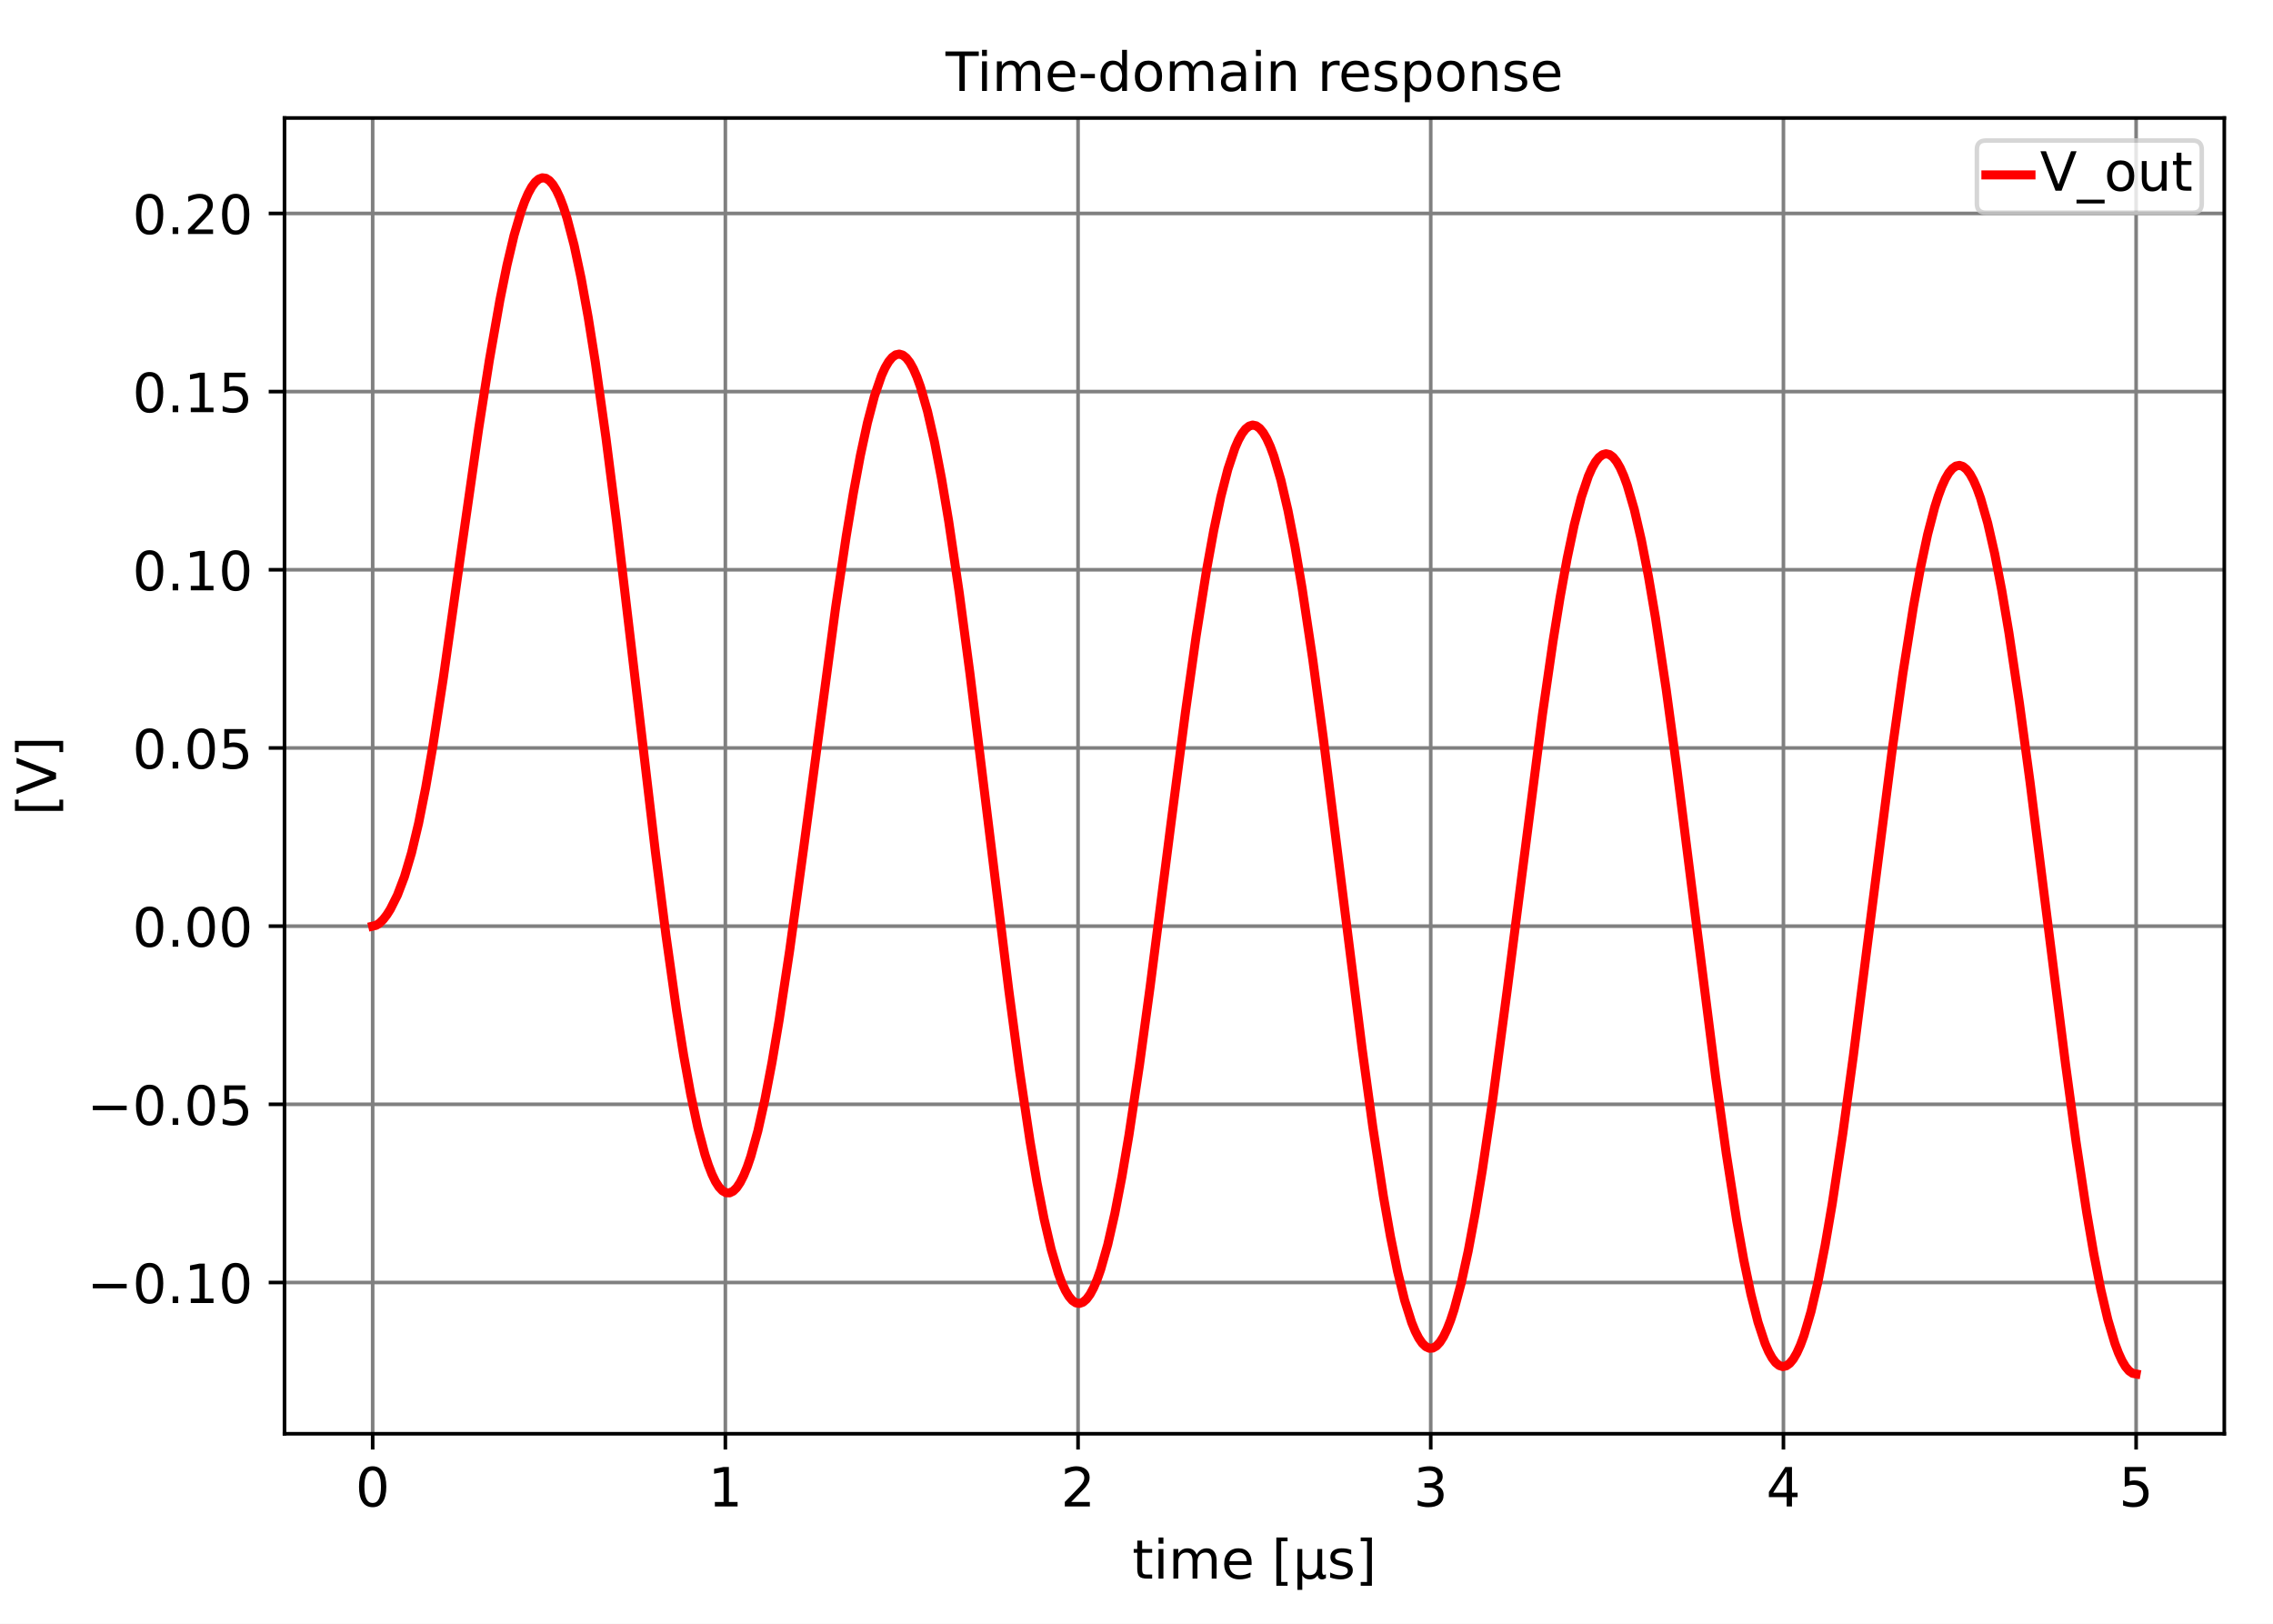
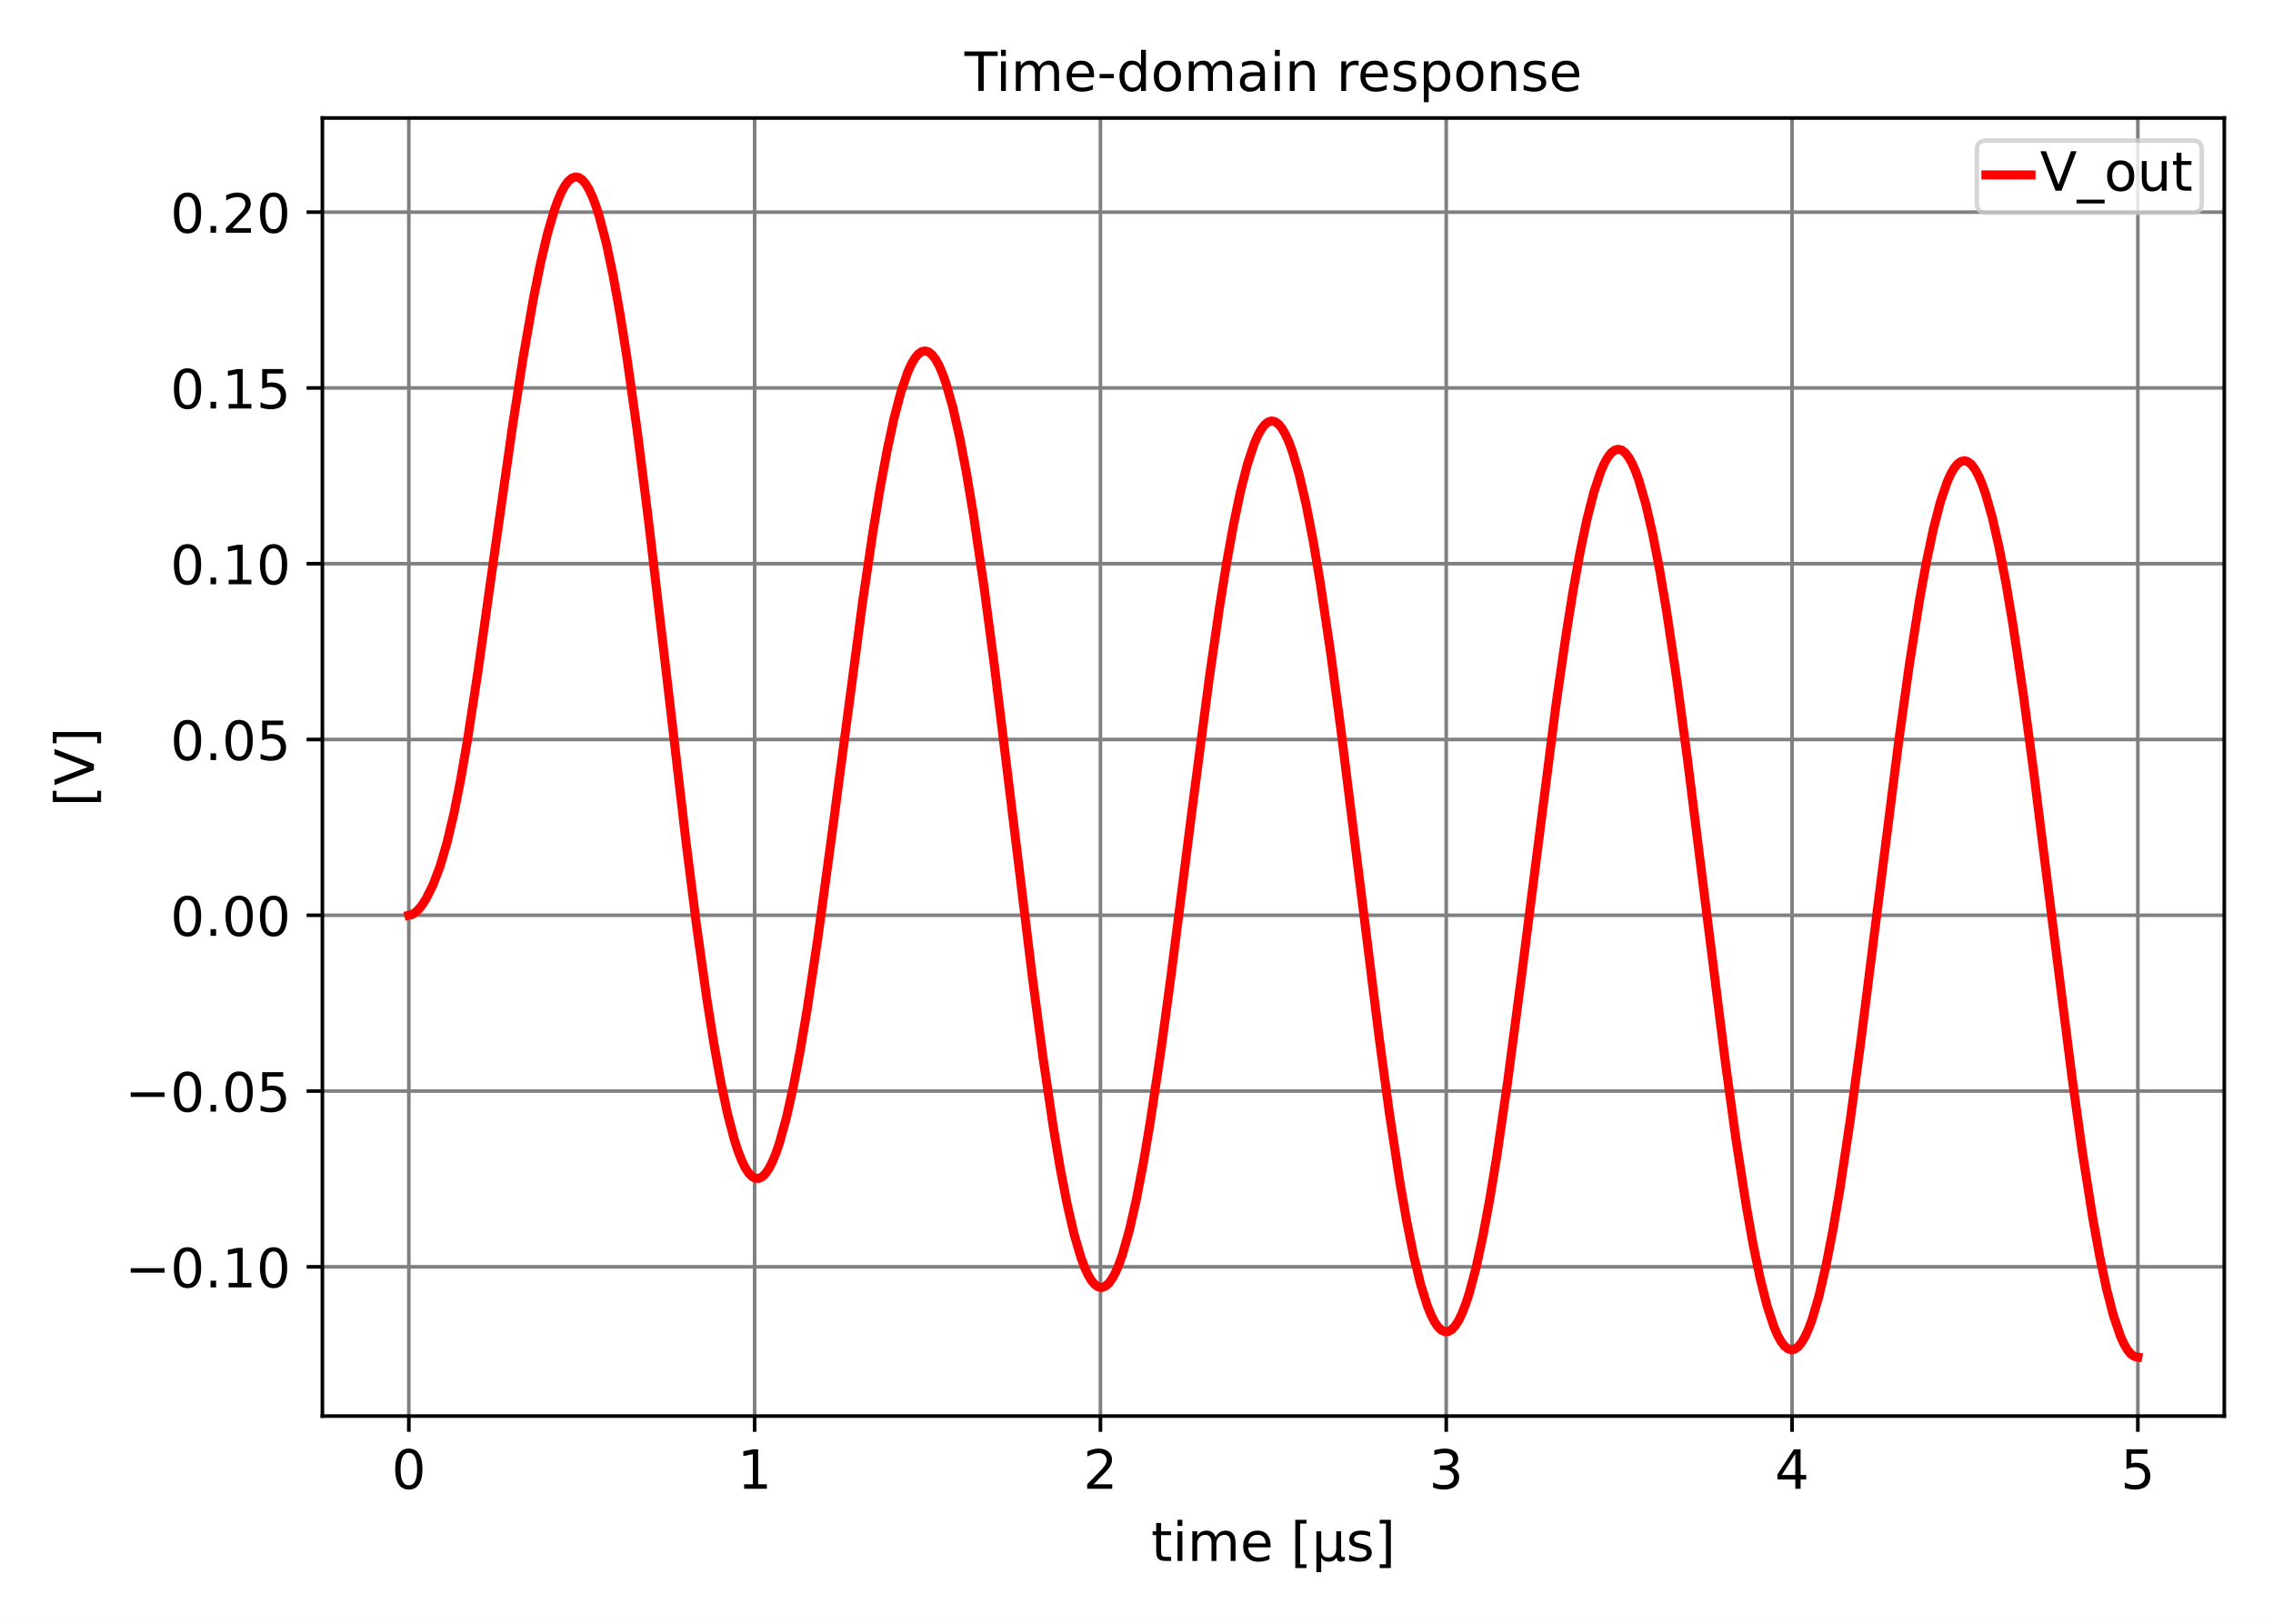
<svg xmlns="http://www.w3.org/2000/svg" xmlns:xlink="http://www.w3.org/1999/xlink" width="504pt" height="360pt" viewBox="0 0 504 360" version="1.1">
  <defs>
    <style type="text/css">*{stroke-linejoin: round; stroke-linecap: butt}</style>
  </defs>
  <g id="figure_1">
    <g id="patch_1">
      <path d="M 0 360  L 504 360  L 504 0  L 0 0  z " style="fill: #ffffff" />
    </g>
    <g id="axes_1">
      <g id="patch_2">
-         <path d="M 63.082 317.878  L 493.2 317.878  L 493.2 26.16  L 63.082 26.16  z " style="fill: #ffffff" />
+         <path d="M 71.483 313.957  L 493.2 313.957  L 493.2 26.16  L 71.483 26.16  z " style="fill: #ffffff" />
      </g>
      <g id="matplotlib.axis_1">
        <g id="xtick_1">
          <g id="line2d_1">
-             <path d="M 82.633 317.878  L 82.633 26.16  " clip-path="url(#pc75637d336)" style="fill: none; stroke: #808080; stroke-width: 0.8; stroke-linecap: square" />
+             <path d="M 90.652 313.957  L 90.652 26.16  " clip-path="url(#p65b0ee9e57)" style="fill: none; stroke: #808080; stroke-width: 0.8; stroke-linecap: square" />
          </g>
          <g id="line2d_2">
            <defs>
-               <path id="m4aae830490" d="M 0 0  L 0 3.5  " style="stroke: #000000; stroke-width: 0.8" />
-             </defs>
-             <g>
-               <use xlink:href="#m4aae830490" x="82.633" y="317.878" style="stroke: #000000; stroke-width: 0.8" />
+               <path id="m264df6e1d0" d="M 0 0  L 0 3.5  " style="stroke: #000000; stroke-width: 0.8" />
+             </defs>
+             <g>
+               <use xlink:href="#m264df6e1d0" x="90.652" y="313.957" style="stroke: #000000; stroke-width: 0.8" />
            </g>
          </g>
          <g id="text_1">
-             <g transform="translate(78.81565 333.9948) scale(0.12 -0.12)">
+             <g transform="translate(86.83428 330.0744) scale(0.12 -0.12)">
              <defs>
                <path id="DejaVuSans-13" d="M 2034 4250  Q 1547 4250 1301 3770  Q 1056 3291 1056 2328  Q 1056 1369 1301 889  Q 1547 409 2034 409  Q 2525 409 2770 889  Q 3016 1369 3016 2328  Q 3016 3291 2770 3770  Q 2525 4250 2034 4250  z M 2034 4750  Q 2819 4750 3233 4129  Q 3647 3509 3647 2328  Q 3647 1150 3233 529  Q 2819 -91 2034 -91  Q 1250 -91 836 529  Q 422 1150 422 2328  Q 422 3509 836 4129  Q 1250 4750 2034 4750  z " transform="scale(0.015625)" />
              </defs>
              <use xlink:href="#DejaVuSans-13" />
            </g>
          </g>
        </g>
        <g id="xtick_2">
          <g id="line2d_3">
-             <path d="M 160.836 317.878  L 160.836 26.16  " clip-path="url(#pc75637d336)" style="fill: none; stroke: #808080; stroke-width: 0.8; stroke-linecap: square" />
+             <path d="M 167.328 313.957  L 167.328 26.16  " clip-path="url(#p65b0ee9e57)" style="fill: none; stroke: #808080; stroke-width: 0.8; stroke-linecap: square" />
          </g>
          <g id="line2d_4">
            <g>
-               <use xlink:href="#m4aae830490" x="160.836" y="317.878" style="stroke: #000000; stroke-width: 0.8" />
+               <use xlink:href="#m264df6e1d0" x="167.328" y="313.957" style="stroke: #000000; stroke-width: 0.8" />
            </g>
          </g>
          <g id="text_2">
-             <g transform="translate(157.0189 333.9948) scale(0.12 -0.12)">
+             <g transform="translate(163.5101 330.0744) scale(0.12 -0.12)">
              <defs>
                <path id="DejaVuSans-14" d="M 794 531  L 1825 531  L 1825 4091  L 703 3866  L 703 4441  L 1819 4666  L 2450 4666  L 2450 531  L 3481 531  L 3481 0  L 794 0  L 794 531  z " transform="scale(0.015625)" />
              </defs>
              <use xlink:href="#DejaVuSans-14" />
            </g>
          </g>
        </g>
        <g id="xtick_3">
          <g id="line2d_5">
-             <path d="M 239.04 317.878  L 239.04 26.16  " clip-path="url(#pc75637d336)" style="fill: none; stroke: #808080; stroke-width: 0.8; stroke-linecap: square" />
+             <path d="M 244.003 313.957  L 244.003 26.16  " clip-path="url(#p65b0ee9e57)" style="fill: none; stroke: #808080; stroke-width: 0.8; stroke-linecap: square" />
          </g>
          <g id="line2d_6">
            <g>
-               <use xlink:href="#m4aae830490" x="239.04" y="317.878" style="stroke: #000000; stroke-width: 0.8" />
+               <use xlink:href="#m264df6e1d0" x="244.003" y="313.957" style="stroke: #000000; stroke-width: 0.8" />
            </g>
          </g>
          <g id="text_3">
-             <g transform="translate(235.2221 333.9948) scale(0.12 -0.12)">
+             <g transform="translate(240.186 330.0744) scale(0.12 -0.12)">
              <defs>
                <path id="DejaVuSans-15" d="M 1228 531  L 3431 531  L 3431 0  L 469 0  L 469 531  Q 828 903 1448 1529  Q 2069 2156 2228 2338  Q 2531 2678 2651 2914  Q 2772 3150 2772 3378  Q 2772 3750 2511 3984  Q 2250 4219 1831 4219  Q 1534 4219 1204 4116  Q 875 4013 500 3803  L 500 4441  Q 881 4594 1212 4672  Q 1544 4750 1819 4750  Q 2544 4750 2975 4387  Q 3406 4025 3406 3419  Q 3406 3131 3298 2873  Q 3191 2616 2906 2266  Q 2828 2175 2409 1742  Q 1991 1309 1228 531  z " transform="scale(0.015625)" />
              </defs>
              <use xlink:href="#DejaVuSans-15" />
            </g>
          </g>
        </g>
        <g id="xtick_4">
          <g id="line2d_7">
-             <path d="M 317.243 317.878  L 317.243 26.16  " clip-path="url(#pc75637d336)" style="fill: none; stroke: #808080; stroke-width: 0.8; stroke-linecap: square" />
+             <path d="M 320.679 313.957  L 320.679 26.16  " clip-path="url(#p65b0ee9e57)" style="fill: none; stroke: #808080; stroke-width: 0.8; stroke-linecap: square" />
          </g>
          <g id="line2d_8">
            <g>
-               <use xlink:href="#m4aae830490" x="317.243" y="317.878" style="stroke: #000000; stroke-width: 0.8" />
+               <use xlink:href="#m264df6e1d0" x="320.679" y="313.957" style="stroke: #000000; stroke-width: 0.8" />
            </g>
          </g>
          <g id="text_4">
-             <g transform="translate(313.4253 333.9948) scale(0.12 -0.12)">
+             <g transform="translate(316.8618 330.0744) scale(0.12 -0.12)">
              <defs>
                <path id="DejaVuSans-16" d="M 2597 2516  Q 3050 2419 3304 2112  Q 3559 1806 3559 1356  Q 3559 666 3084 287  Q 2609 -91 1734 -91  Q 1441 -91 1130 -33  Q 819 25 488 141  L 488 750  Q 750 597 1062 519  Q 1375 441 1716 441  Q 2309 441 2620 675  Q 2931 909 2931 1356  Q 2931 1769 2642 2001  Q 2353 2234 1838 2234  L 1294 2234  L 1294 2753  L 1863 2753  Q 2328 2753 2575 2939  Q 2822 3125 2822 3475  Q 2822 3834 2567 4026  Q 2313 4219 1838 4219  Q 1578 4219 1281 4162  Q 984 4106 628 3988  L 628 4550  Q 988 4650 1302 4700  Q 1616 4750 1894 4750  Q 2613 4750 3031 4423  Q 3450 4097 3450 3541  Q 3450 3153 3228 2886  Q 3006 2619 2597 2516  z " transform="scale(0.015625)" />
              </defs>
              <use xlink:href="#DejaVuSans-16" />
            </g>
          </g>
        </g>
        <g id="xtick_5">
          <g id="line2d_9">
-             <path d="M 395.446 317.878  L 395.446 26.16  " clip-path="url(#pc75637d336)" style="fill: none; stroke: #808080; stroke-width: 0.8; stroke-linecap: square" />
+             <path d="M 397.355 313.957  L 397.355 26.16  " clip-path="url(#p65b0ee9e57)" style="fill: none; stroke: #808080; stroke-width: 0.8; stroke-linecap: square" />
          </g>
          <g id="line2d_10">
            <g>
-               <use xlink:href="#m4aae830490" x="395.446" y="317.878" style="stroke: #000000; stroke-width: 0.8" />
+               <use xlink:href="#m264df6e1d0" x="397.355" y="313.957" style="stroke: #000000; stroke-width: 0.8" />
            </g>
          </g>
          <g id="text_5">
-             <g transform="translate(391.6285 333.9948) scale(0.12 -0.12)">
+             <g transform="translate(393.5377 330.0744) scale(0.12 -0.12)">
              <defs>
                <path id="DejaVuSans-17" d="M 2419 4116  L 825 1625  L 2419 1625  L 2419 4116  z M 2253 4666  L 3047 4666  L 3047 1625  L 3713 1625  L 3713 1100  L 3047 1100  L 3047 0  L 2419 0  L 2419 1100  L 313 1100  L 313 1709  L 2253 4666  z " transform="scale(0.015625)" />
              </defs>
              <use xlink:href="#DejaVuSans-17" />
            </g>
          </g>
        </g>
        <g id="xtick_6">
          <g id="line2d_11">
-             <path d="M 473.649 317.878  L 473.649 26.16  " clip-path="url(#pc75637d336)" style="fill: none; stroke: #808080; stroke-width: 0.8; stroke-linecap: square" />
+             <path d="M 474.031 313.957  L 474.031 26.16  " clip-path="url(#p65b0ee9e57)" style="fill: none; stroke: #808080; stroke-width: 0.8; stroke-linecap: square" />
          </g>
          <g id="line2d_12">
            <g>
-               <use xlink:href="#m4aae830490" x="473.649" y="317.878" style="stroke: #000000; stroke-width: 0.8" />
+               <use xlink:href="#m264df6e1d0" x="474.031" y="313.957" style="stroke: #000000; stroke-width: 0.8" />
            </g>
          </g>
          <g id="text_6">
-             <g transform="translate(469.8317 333.9948) scale(0.12 -0.12)">
+             <g transform="translate(470.2135 330.0744) scale(0.12 -0.12)">
              <defs>
                <path id="DejaVuSans-18" d="M 691 4666  L 3169 4666  L 3169 4134  L 1269 4134  L 1269 2991  Q 1406 3038 1543 3061  Q 1681 3084 1819 3084  Q 2600 3084 3056 2656  Q 3513 2228 3513 1497  Q 3513 744 3044 326  Q 2575 -91 1722 -91  Q 1428 -91 1123 -41  Q 819 9 494 109  L 494 744  Q 775 591 1075 516  Q 1375 441 1709 441  Q 2250 441 2565 725  Q 2881 1009 2881 1497  Q 2881 1984 2565 2268  Q 2250 2553 1709 2553  Q 1456 2553 1204 2497  Q 953 2441 691 2322  L 691 4666  z " transform="scale(0.015625)" />
              </defs>
              <use xlink:href="#DejaVuSans-18" />
            </g>
          </g>
        </g>
        <g id="text_7">
-           <g transform="translate(251.054 349.9958) scale(0.12 -0.12)">
+           <g transform="translate(255.2542 346.0753) scale(0.12 -0.12)">
            <defs>
              <path id="DejaVuSans-57" d="M 1172 4494  L 1172 3500  L 2356 3500  L 2356 3053  L 1172 3053  L 1172 1153  Q 1172 725 1289 603  Q 1406 481 1766 481  L 2356 481  L 2356 0  L 1766 0  Q 1100 0 847 248  Q 594 497 594 1153  L 594 3053  L 172 3053  L 172 3500  L 594 3500  L 594 4494  L 1172 4494  z " transform="scale(0.015625)" />
              <path id="DejaVuSans-4c" d="M 603 3500  L 1178 3500  L 1178 0  L 603 0  L 603 3500  z M 603 4863  L 1178 4863  L 1178 4134  L 603 4134  L 603 4863  z " transform="scale(0.015625)" />
              <path id="DejaVuSans-50" d="M 3328 2828  Q 3544 3216 3844 3400  Q 4144 3584 4550 3584  Q 5097 3584 5394 3201  Q 5691 2819 5691 2113  L 5691 0  L 5113 0  L 5113 2094  Q 5113 2597 4934 2840  Q 4756 3084 4391 3084  Q 3944 3084 3684 2787  Q 3425 2491 3425 1978  L 3425 0  L 2847 0  L 2847 2094  Q 2847 2600 2669 2842  Q 2491 3084 2119 3084  Q 1678 3084 1418 2786  Q 1159 2488 1159 1978  L 1159 0  L 581 0  L 581 3500  L 1159 3500  L 1159 2956  Q 1356 3278 1631 3431  Q 1906 3584 2284 3584  Q 2666 3584 2933 3390  Q 3200 3197 3328 2828  z " transform="scale(0.015625)" />
              <path id="DejaVuSans-48" d="M 3597 1894  L 3597 1613  L 953 1613  Q 991 1019 1311 708  Q 1631 397 2203 397  Q 2534 397 2845 478  Q 3156 559 3463 722  L 3463 178  Q 3153 47 2828 -22  Q 2503 -91 2169 -91  Q 1331 -91 842 396  Q 353 884 353 1716  Q 353 2575 817 3079  Q 1281 3584 2069 3584  Q 2775 3584 3186 3129  Q 3597 2675 3597 1894  z M 3022 2063  Q 3016 2534 2758 2815  Q 2500 3097 2075 3097  Q 1594 3097 1305 2825  Q 1016 2553 972 2059  L 3022 2063  z " transform="scale(0.015625)" />
              <path id="DejaVuSans-3" transform="scale(0.015625)" />
              <path id="DejaVuSans-3e" d="M 550 4863  L 1875 4863  L 1875 4416  L 1125 4416  L 1125 -397  L 1875 -397  L 1875 -844  L 550 -844  L 550 4863  z " transform="scale(0.015625)" />
              <path id="DejaVuSans-77" d="M 544 -1331  L 544 3500  L 1119 3500  L 1119 1325  Q 1119 872 1334 640  Q 1550 409 1972 409  Q 2434 409 2667 671  Q 2900 934 2900 1459  L 2900 3500  L 3475 3500  L 3475 806  Q 3475 619 3529 530  Q 3584 441 3700 441  Q 3728 441 3778 458  Q 3828 475 3916 513  L 3916 50  Q 3788 -22 3673 -56  Q 3559 -91 3450 -91  Q 3234 -91 3106 31  Q 2978 153 2931 403  Q 2775 156 2548 32  Q 2322 -91 2016 -91  Q 1697 -91 1473 31  Q 1250 153 1119 397  L 1119 -1331  L 544 -1331  z " transform="scale(0.015625)" />
              <path id="DejaVuSans-56" d="M 2834 3397  L 2834 2853  Q 2591 2978 2328 3040  Q 2066 3103 1784 3103  Q 1356 3103 1142 2972  Q 928 2841 928 2578  Q 928 2378 1081 2264  Q 1234 2150 1697 2047  L 1894 2003  Q 2506 1872 2764 1633  Q 3022 1394 3022 966  Q 3022 478 2636 193  Q 2250 -91 1575 -91  Q 1294 -91 989 -36  Q 684 19 347 128  L 347 722  Q 666 556 975 473  Q 1284 391 1588 391  Q 1994 391 2212 530  Q 2431 669 2431 922  Q 2431 1156 2273 1281  Q 2116 1406 1581 1522  L 1381 1569  Q 847 1681 609 1914  Q 372 2147 372 2553  Q 372 3047 722 3315  Q 1072 3584 1716 3584  Q 2034 3584 2315 3537  Q 2597 3491 2834 3397  z " transform="scale(0.015625)" />
              <path id="DejaVuSans-40" d="M 1947 4863  L 1947 -844  L 622 -844  L 622 -397  L 1369 -397  L 1369 4416  L 622 4416  L 622 4863  L 1947 4863  z " transform="scale(0.015625)" />
            </defs>
            <use xlink:href="#DejaVuSans-57" />
            <use xlink:href="#DejaVuSans-4c" transform="translate(39.20312 0)" />
            <use xlink:href="#DejaVuSans-50" transform="translate(66.98438 0)" />
            <use xlink:href="#DejaVuSans-48" transform="translate(164.3906 0)" />
            <use xlink:href="#DejaVuSans-3" transform="translate(225.9219 0)" />
            <use xlink:href="#DejaVuSans-3e" transform="translate(257.7031 0)" />
            <use xlink:href="#DejaVuSans-77" transform="translate(296.7188 0)" />
            <use xlink:href="#DejaVuSans-56" transform="translate(360.3438 0)" />
            <use xlink:href="#DejaVuSans-40" transform="translate(412.4375 0)" />
          </g>
        </g>
      </g>
      <g id="matplotlib.axis_2">
        <g id="ytick_1">
          <g id="line2d_13">
-             <path d="M 63.082 284.341  L 493.2 284.341  " clip-path="url(#pc75637d336)" style="fill: none; stroke: #808080; stroke-width: 0.8; stroke-linecap: square" />
+             <path d="M 71.483 280.871  L 493.2 280.871  " clip-path="url(#p65b0ee9e57)" style="fill: none; stroke: #808080; stroke-width: 0.8; stroke-linecap: square" />
          </g>
          <g id="line2d_14">
            <defs>
-               <path id="m0efcdc67cc" d="M 0 0  L -3.5 0  " style="stroke: #000000; stroke-width: 0.8" />
-             </defs>
-             <g>
-               <use xlink:href="#m0efcdc67cc" x="63.082" y="284.341" style="stroke: #000000; stroke-width: 0.8" />
+               <path id="mc0a00452ba" d="M 0 0  L -3.5 0  " style="stroke: #000000; stroke-width: 0.8" />
+             </defs>
+             <g>
+               <use xlink:href="#mc0a00452ba" x="71.483" y="280.871" style="stroke: #000000; stroke-width: 0.8" />
            </g>
          </g>
          <g id="text_8">
-             <g transform="translate(19.30797 288.8992) scale(0.12 -0.12)">
+             <g transform="translate(27.70844 285.4294) scale(0.12 -0.12)">
              <defs>
                <path id="DejaVuSans-c9c" d="M 678 2272  L 4684 2272  L 4684 1741  L 678 1741  L 678 2272  z " transform="scale(0.015625)" />
                <path id="DejaVuSans-11" d="M 684 794  L 1344 794  L 1344 0  L 684 0  L 684 794  z " transform="scale(0.015625)" />
              </defs>
              <use xlink:href="#DejaVuSans-c9c" />
              <use xlink:href="#DejaVuSans-13" transform="translate(83.79688 0)" />
              <use xlink:href="#DejaVuSans-11" transform="translate(147.4219 0)" />
              <use xlink:href="#DejaVuSans-14" transform="translate(179.2031 0)" />
              <use xlink:href="#DejaVuSans-13" transform="translate(242.8281 0)" />
            </g>
          </g>
        </g>
        <g id="ytick_2">
          <g id="line2d_15">
-             <path d="M 63.082 244.837  L 493.2 244.837  " clip-path="url(#pc75637d336)" style="fill: none; stroke: #808080; stroke-width: 0.8; stroke-linecap: square" />
+             <path d="M 71.483 241.898  L 493.2 241.898  " clip-path="url(#p65b0ee9e57)" style="fill: none; stroke: #808080; stroke-width: 0.8; stroke-linecap: square" />
          </g>
          <g id="line2d_16">
            <g>
-               <use xlink:href="#m0efcdc67cc" x="63.082" y="244.837" style="stroke: #000000; stroke-width: 0.8" />
+               <use xlink:href="#mc0a00452ba" x="71.483" y="241.898" style="stroke: #000000; stroke-width: 0.8" />
            </g>
          </g>
          <g id="text_9">
-             <g transform="translate(19.30797 249.3956) scale(0.12 -0.12)">
+             <g transform="translate(27.70844 246.4568) scale(0.12 -0.12)">
              <use xlink:href="#DejaVuSans-c9c" />
              <use xlink:href="#DejaVuSans-13" transform="translate(83.79688 0)" />
              <use xlink:href="#DejaVuSans-11" transform="translate(147.4219 0)" />
              <use xlink:href="#DejaVuSans-13" transform="translate(179.2031 0)" />
              <use xlink:href="#DejaVuSans-18" transform="translate(242.8281 0)" />
            </g>
          </g>
        </g>
        <g id="ytick_3">
          <g id="line2d_17">
-             <path d="M 63.082 205.333  L 493.2 205.333  " clip-path="url(#pc75637d336)" style="fill: none; stroke: #808080; stroke-width: 0.8; stroke-linecap: square" />
+             <path d="M 71.483 202.926  L 493.2 202.926  " clip-path="url(#p65b0ee9e57)" style="fill: none; stroke: #808080; stroke-width: 0.8; stroke-linecap: square" />
          </g>
          <g id="line2d_18">
            <g>
-               <use xlink:href="#m0efcdc67cc" x="63.082" y="205.333" style="stroke: #000000; stroke-width: 0.8" />
+               <use xlink:href="#mc0a00452ba" x="71.483" y="202.926" style="stroke: #000000; stroke-width: 0.8" />
            </g>
          </g>
          <g id="text_10">
-             <g transform="translate(29.36359 209.8921) scale(0.12 -0.12)">
+             <g transform="translate(37.76406 207.4841) scale(0.12 -0.12)">
              <use xlink:href="#DejaVuSans-13" />
              <use xlink:href="#DejaVuSans-11" transform="translate(63.625 0)" />
              <use xlink:href="#DejaVuSans-13" transform="translate(95.40625 0)" />
              <use xlink:href="#DejaVuSans-13" transform="translate(159.0312 0)" />
            </g>
          </g>
        </g>
        <g id="ytick_4">
          <g id="line2d_19">
-             <path d="M 63.082 165.83  L 493.2 165.83  " clip-path="url(#pc75637d336)" style="fill: none; stroke: #808080; stroke-width: 0.8; stroke-linecap: square" />
+             <path d="M 71.483 163.953  L 493.2 163.953  " clip-path="url(#p65b0ee9e57)" style="fill: none; stroke: #808080; stroke-width: 0.8; stroke-linecap: square" />
          </g>
          <g id="line2d_20">
            <g>
-               <use xlink:href="#m0efcdc67cc" x="63.082" y="165.83" style="stroke: #000000; stroke-width: 0.8" />
+               <use xlink:href="#mc0a00452ba" x="71.483" y="163.953" style="stroke: #000000; stroke-width: 0.8" />
            </g>
          </g>
          <g id="text_11">
-             <g transform="translate(29.36359 170.3885) scale(0.12 -0.12)">
+             <g transform="translate(37.76406 168.5115) scale(0.12 -0.12)">
              <use xlink:href="#DejaVuSans-13" />
              <use xlink:href="#DejaVuSans-11" transform="translate(63.625 0)" />
              <use xlink:href="#DejaVuSans-13" transform="translate(95.40625 0)" />
              <use xlink:href="#DejaVuSans-18" transform="translate(159.0312 0)" />
            </g>
          </g>
        </g>
        <g id="ytick_5">
          <g id="line2d_21">
-             <path d="M 63.082 126.326  L 493.2 126.326  " clip-path="url(#pc75637d336)" style="fill: none; stroke: #808080; stroke-width: 0.8; stroke-linecap: square" />
+             <path d="M 71.483 124.98  L 493.2 124.98  " clip-path="url(#p65b0ee9e57)" style="fill: none; stroke: #808080; stroke-width: 0.8; stroke-linecap: square" />
          </g>
          <g id="line2d_22">
            <g>
-               <use xlink:href="#m0efcdc67cc" x="63.082" y="126.326" style="stroke: #000000; stroke-width: 0.8" />
+               <use xlink:href="#mc0a00452ba" x="71.483" y="124.98" style="stroke: #000000; stroke-width: 0.8" />
            </g>
          </g>
          <g id="text_12">
-             <g transform="translate(29.36359 130.885) scale(0.12 -0.12)">
+             <g transform="translate(37.76406 129.5388) scale(0.12 -0.12)">
              <use xlink:href="#DejaVuSans-13" />
              <use xlink:href="#DejaVuSans-11" transform="translate(63.625 0)" />
              <use xlink:href="#DejaVuSans-14" transform="translate(95.40625 0)" />
              <use xlink:href="#DejaVuSans-13" transform="translate(159.0312 0)" />
            </g>
          </g>
        </g>
        <g id="ytick_6">
          <g id="line2d_23">
-             <path d="M 63.082 86.823  L 493.2 86.823  " clip-path="url(#pc75637d336)" style="fill: none; stroke: #808080; stroke-width: 0.8; stroke-linecap: square" />
+             <path d="M 71.483 86.008  L 493.2 86.008  " clip-path="url(#p65b0ee9e57)" style="fill: none; stroke: #808080; stroke-width: 0.8; stroke-linecap: square" />
          </g>
          <g id="line2d_24">
            <g>
-               <use xlink:href="#m0efcdc67cc" x="63.082" y="86.823" style="stroke: #000000; stroke-width: 0.8" />
+               <use xlink:href="#mc0a00452ba" x="71.483" y="86.008" style="stroke: #000000; stroke-width: 0.8" />
            </g>
          </g>
          <g id="text_13">
-             <g transform="translate(29.36359 91.38147) scale(0.12 -0.12)">
+             <g transform="translate(37.76406 90.56621) scale(0.12 -0.12)">
              <use xlink:href="#DejaVuSans-13" />
              <use xlink:href="#DejaVuSans-11" transform="translate(63.625 0)" />
              <use xlink:href="#DejaVuSans-14" transform="translate(95.40625 0)" />
              <use xlink:href="#DejaVuSans-18" transform="translate(159.0312 0)" />
            </g>
          </g>
        </g>
        <g id="ytick_7">
          <g id="line2d_25">
-             <path d="M 63.082 47.319  L 493.2 47.319  " clip-path="url(#pc75637d336)" style="fill: none; stroke: #808080; stroke-width: 0.8; stroke-linecap: square" />
+             <path d="M 71.483 47.035  L 493.2 47.035  " clip-path="url(#p65b0ee9e57)" style="fill: none; stroke: #808080; stroke-width: 0.8; stroke-linecap: square" />
          </g>
          <g id="line2d_26">
            <g>
-               <use xlink:href="#m0efcdc67cc" x="63.082" y="47.319" style="stroke: #000000; stroke-width: 0.8" />
+               <use xlink:href="#mc0a00452ba" x="71.483" y="47.035" style="stroke: #000000; stroke-width: 0.8" />
            </g>
          </g>
          <g id="text_14">
-             <g transform="translate(29.36359 51.87793) scale(0.12 -0.12)">
+             <g transform="translate(37.76406 51.59357) scale(0.12 -0.12)">
              <use xlink:href="#DejaVuSans-13" />
              <use xlink:href="#DejaVuSans-11" transform="translate(63.625 0)" />
              <use xlink:href="#DejaVuSans-15" transform="translate(95.40625 0)" />
              <use xlink:href="#DejaVuSans-13" transform="translate(159.0312 0)" />
            </g>
          </g>
        </g>
        <g id="text_15">
-           <g transform="translate(12.42516 180.8051) rotate(-90) scale(0.12 -0.12)">
+           <g transform="translate(20.82562 178.8448) rotate(-90) scale(0.12 -0.12)">
            <defs>
              <path id="DejaVuSans-39" d="M 1831 0  L 50 4666  L 709 4666  L 2188 738  L 3669 4666  L 4325 4666  L 2547 0  L 1831 0  z " transform="scale(0.015625)" />
            </defs>
            <use xlink:href="#DejaVuSans-3e" />
            <use xlink:href="#DejaVuSans-39" transform="translate(39.01562 0)" />
            <use xlink:href="#DejaVuSans-40" transform="translate(107.4219 0)" />
          </g>
        </g>
      </g>
      <g id="line2d_27">
-         <path d="M 82.633 205.333  L 83.417 205.147  L 84.2 204.635  L 84.984 203.851  L 85.768 202.833  L 86.551 201.597  L 88.118 198.468  L 89.686 194.354  L 91.253 189.078  L 92.82 182.514  L 94.387 174.648  L 95.954 165.596  L 98.305 150.285  L 102.223 122.456  L 106.141 95.024  L 108.492 79.947  L 110.843 66.552  L 112.41 58.812  L 113.977 52.199  L 115.544 46.85  L 116.328 44.687  L 117.112 42.881  L 117.895 41.444  L 118.679 40.383  L 119.462 39.707  L 120.246 39.42  L 121.03 39.525  L 121.813 40.024  L 122.597 40.918  L 123.38 42.203  L 124.164 43.878  L 124.948 45.937  L 125.731 48.374  L 127.298 54.35  L 128.866 61.728  L 130.433 70.411  L 132 80.278  L 134.351 96.996  L 136.701 115.53  L 140.619 148.796  L 145.321 188.861  L 147.672 207.404  L 150.023 224.125  L 151.59 233.987  L 153.157 242.652  L 154.724 249.996  L 156.291 255.916  L 157.075 258.316  L 157.859 260.331  L 158.642 261.955  L 159.426 263.183  L 160.209 264.012  L 160.993 264.44  L 161.777 264.467  L 162.56 264.094  L 163.344 263.325  L 164.127 262.163  L 164.911 260.615  L 165.695 258.689  L 166.478 256.393  L 168.045 250.736  L 169.613 243.745  L 171.18 235.542  L 172.747 226.269  L 175.098 210.698  L 178.232 187.769  L 185.285 134.692  L 187.635 118.896  L 189.203 109.427  L 190.77 100.996  L 192.337 93.744  L 193.904 87.795  L 195.471 83.25  L 196.255 81.531  L 197.039 80.191  L 197.822 79.237  L 198.606 78.674  L 199.389 78.504  L 200.173 78.73  L 200.957 79.351  L 201.74 80.366  L 202.524 81.773  L 203.307 83.565  L 204.091 85.738  L 205.658 91.191  L 207.225 98.054  L 208.793 106.225  L 210.36 115.58  L 212.711 131.523  L 215.061 149.266  L 218.979 181.167  L 223.681 219.513  L 226.032 237.166  L 228.383 252.98  L 229.95 262.229  L 231.517 270.277  L 233.084 277.002  L 234.651 282.301  L 235.435 284.392  L 236.219 286.098  L 237.002 287.414  L 237.786 288.335  L 238.569 288.859  L 239.353 288.984  L 240.137 288.71  L 240.92 288.039  L 241.704 286.974  L 242.487 285.519  L 243.271 283.682  L 244.055 281.47  L 245.622 275.959  L 247.189 269.079  L 248.756 260.944  L 250.323 251.686  L 252.674 236.029  L 255.025 218.761  L 259.727 181.938  L 262.861 157.84  L 265.212 141.115  L 267.563 126.225  L 269.13 117.588  L 270.697 110.149  L 272.264 104.03  L 273.831 99.33  L 274.615 97.538  L 275.399 96.128  L 276.182 95.106  L 276.966 94.477  L 277.749 94.243  L 278.533 94.406  L 279.317 94.966  L 280.1 95.921  L 280.884 97.267  L 281.667 98.999  L 282.451 101.112  L 284.018 106.443  L 285.585 113.179  L 287.153 121.216  L 288.72 130.429  L 291.071 146.138  L 293.421 163.62  L 297.339 195.009  L 302.041 232.612  L 304.392 249.842  L 306.743 265.204  L 308.31 274.138  L 309.877 281.86  L 311.444 288.252  L 313.011 293.213  L 313.795 295.133  L 314.579 296.668  L 315.362 297.813  L 316.146 298.563  L 316.929 298.916  L 317.713 298.871  L 318.497 298.428  L 319.28 297.589  L 320.064 296.358  L 320.847 294.739  L 321.631 292.74  L 322.415 290.369  L 323.982 284.548  L 325.549 277.372  L 327.116 268.956  L 328.683 259.434  L 331.034 243.418  L 334.169 219.736  L 342.005 158.452  L 344.355 142.191  L 345.923 132.465  L 347.49 123.813  L 349.057 116.375  L 350.624 110.27  L 352.191 105.595  L 352.975 103.819  L 353.759 102.427  L 354.542 101.424  L 355.326 100.815  L 356.109 100.603  L 356.893 100.788  L 357.677 101.371  L 358.46 102.348  L 359.244 103.715  L 360.027 105.469  L 360.811 107.602  L 362.378 112.969  L 363.945 119.734  L 365.512 127.791  L 367.08 137.012  L 369.43 152.707  L 371.781 170.139  L 375.699 201.359  L 380.401 238.61  L 382.752 255.605  L 385.102 270.697  L 386.67 279.434  L 388.237 286.948  L 389.804 293.122  L 391.371 297.858  L 392.155 299.663  L 392.938 301.083  L 393.722 302.112  L 394.506 302.746  L 395.289 302.983  L 396.073 302.822  L 396.856 302.263  L 397.64 301.31  L 398.424 299.965  L 399.207 298.235  L 399.991 296.125  L 401.558 290.806  L 403.125 284.092  L 404.692 276.091  L 406.26 266.929  L 408.61 251.333  L 410.961 234.017  L 414.879 203.026  L 419.581 166.119  L 421.932 149.321  L 424.282 134.441  L 425.85 125.853  L 427.417 118.493  L 428.984 112.476  L 429.768 110.003  L 430.551 107.9  L 431.335 106.176  L 432.118 104.837  L 432.902 103.889  L 433.686 103.336  L 434.469 103.18  L 435.253 103.421  L 436.036 104.06  L 436.82 105.093  L 437.604 106.516  L 438.387 108.323  L 439.171 110.509  L 440.738 115.976  L 442.305 122.833  L 443.872 130.969  L 445.44 140.258  L 447.79 156.026  L 450.141 173.494  L 454.059 204.68  L 457.977 235.791  L 460.328 253.143  L 462.679 268.746  L 464.246 277.901  L 465.813 285.887  L 467.38 292.578  L 468.948 297.868  L 469.731 299.961  L 470.515 301.674  L 471.298 303.001  L 472.082 303.936  L 472.866 304.475  L 473.649 304.618  L 473.649 304.618  " clip-path="url(#pc75637d336)" style="fill: none; stroke: #ff0000; stroke-width: 2; stroke-linecap: square" />
+         <path d="M 90.652 202.926  L 91.42 202.742  L 92.188 202.236  L 92.957 201.463  L 93.725 200.459  L 94.493 199.24  L 96.03 196.153  L 97.566 192.093  L 99.103 186.889  L 100.64 180.413  L 102.176 172.653  L 103.713 163.722  L 106.018 148.617  L 109.859 121.162  L 113.701 94.098  L 116.006 79.225  L 118.31 66.009  L 119.847 58.373  L 121.384 51.849  L 122.92 46.572  L 123.688 44.438  L 124.457 42.656  L 125.225 41.238  L 125.993 40.192  L 126.762 39.525  L 127.53 39.242  L 128.298 39.346  L 129.067 39.838  L 129.835 40.719  L 130.603 41.988  L 131.371 43.64  L 132.14 45.671  L 132.908 48.075  L 134.445 53.971  L 135.981 61.25  L 137.518 69.816  L 139.054 79.551  L 141.359 96.044  L 143.664 114.329  L 147.506 147.148  L 152.115 186.674  L 154.42 204.968  L 156.725 221.465  L 158.262 231.194  L 159.798 239.743  L 161.335 246.988  L 162.872 252.828  L 163.64 255.196  L 164.408 257.184  L 165.176 258.786  L 165.945 259.998  L 166.713 260.816  L 167.481 261.238  L 168.25 261.264  L 169.018 260.897  L 169.786 260.138  L 170.554 258.991  L 171.323 257.464  L 172.091 255.564  L 172.859 253.298  L 174.396 247.718  L 175.933 240.821  L 177.469 232.729  L 179.006 223.579  L 181.311 208.218  L 184.384 185.597  L 191.298 133.233  L 193.603 117.649  L 195.14 108.308  L 196.677 99.99  L 198.213 92.836  L 199.75 86.966  L 201.286 82.483  L 202.055 80.787  L 202.823 79.465  L 203.591 78.524  L 204.359 77.968  L 205.128 77.801  L 205.896 78.023  L 206.664 78.636  L 207.433 79.638  L 208.201 81.025  L 208.969 82.794  L 209.738 84.937  L 211.274 90.317  L 212.811 97.088  L 214.347 105.149  L 215.884 114.379  L 218.189 130.107  L 220.494 147.612  L 224.335 179.083  L 228.945 216.914  L 231.25 234.33  L 233.555 249.932  L 235.091 259.057  L 236.628 266.997  L 238.164 273.631  L 239.701 278.859  L 240.469 280.921  L 241.238 282.604  L 242.006 283.903  L 242.774 284.812  L 243.543 285.329  L 244.311 285.452  L 245.079 285.182  L 245.847 284.519  L 246.616 283.468  L 247.384 282.033  L 248.152 280.221  L 248.921 278.038  L 250.457 272.602  L 251.994 265.815  L 253.53 257.789  L 255.067 248.655  L 257.372 233.209  L 259.677 216.173  L 264.286 179.844  L 268.128 150.405  L 270.433 134.445  L 271.969 124.88  L 273.506 116.359  L 275.043 109.021  L 276.579 102.984  L 278.116 98.347  L 278.884 96.579  L 279.652 95.188  L 280.421 94.18  L 281.189 93.559  L 281.957 93.328  L 282.726 93.489  L 283.494 94.042  L 284.262 94.983  L 285.03 96.311  L 285.799 98.02  L 286.567 100.104  L 288.104 105.364  L 289.64 112.009  L 291.177 119.938  L 292.713 129.028  L 295.018 144.526  L 297.323 161.772  L 301.165 192.74  L 305.774 229.837  L 308.079 246.836  L 310.384 261.992  L 311.921 270.805  L 313.457 278.424  L 314.994 284.729  L 316.531 289.624  L 317.299 291.518  L 318.067 293.032  L 318.835 294.162  L 319.604 294.902  L 320.372 295.251  L 321.14 295.206  L 321.909 294.769  L 322.677 293.941  L 323.445 292.727  L 324.213 291.13  L 324.982 289.158  L 325.75 286.818  L 327.287 281.076  L 328.823 273.996  L 330.36 265.693  L 331.896 256.299  L 334.201 240.498  L 337.275 217.134  L 344.957 156.675  L 347.262 140.632  L 348.799 131.036  L 350.336 122.501  L 351.872 115.163  L 353.409 109.14  L 354.945 104.528  L 355.714 102.775  L 356.482 101.402  L 357.25 100.413  L 358.018 99.812  L 358.787 99.603  L 359.555 99.786  L 360.323 100.36  L 361.092 101.324  L 361.86 102.673  L 362.628 104.403  L 363.397 106.507  L 364.933 111.803  L 366.47 118.477  L 368.006 126.425  L 369.543 135.522  L 371.848 151.006  L 374.153 168.204  L 377.994 199.005  L 382.604 235.755  L 384.909 252.522  L 387.214 267.411  L 388.75 276.03  L 390.287 283.443  L 391.823 289.534  L 393.36 294.207  L 394.128 295.988  L 394.897 297.388  L 395.665 298.403  L 396.433 299.029  L 397.202 299.263  L 397.97 299.104  L 398.738 298.553  L 399.506 297.612  L 400.275 296.285  L 401.043 294.578  L 401.811 292.497  L 403.348 287.25  L 404.884 280.626  L 406.421 272.732  L 407.958 263.693  L 410.263 248.307  L 412.567 231.223  L 416.409 200.649  L 421.019 164.238  L 423.324 147.666  L 425.628 132.986  L 427.165 124.514  L 428.702 117.252  L 430.238 111.316  L 431.775 106.802  L 432.543 105.1  L 433.311 103.78  L 434.08 102.844  L 434.848 102.299  L 435.616 102.145  L 436.385 102.383  L 437.153 103.013  L 437.921 104.032  L 438.689 105.436  L 439.458 107.219  L 440.226 109.375  L 441.763 114.769  L 443.299 121.533  L 444.836 129.561  L 446.372 138.725  L 448.677 154.281  L 450.982 171.514  L 454.824 202.281  L 459.433 238.835  L 461.738 255.444  L 464.043 270.138  L 465.58 278.61  L 467.116 285.864  L 468.653 291.786  L 470.19 296.281  L 470.958 297.971  L 471.726 299.28  L 472.494 300.203  L 473.263 300.735  L 474.031 300.875  L 474.031 300.875  " clip-path="url(#p65b0ee9e57)" style="fill: none; stroke: #ff0000; stroke-width: 2; stroke-linecap: square" />
      </g>
      <g id="patch_3">
-         <path d="M 63.082 317.878  L 63.082 26.16  " style="fill: none; stroke: #000000; stroke-width: 0.8; stroke-linejoin: miter; stroke-linecap: square" />
+         <path d="M 71.483 313.957  L 71.483 26.16  " style="fill: none; stroke: #000000; stroke-width: 0.8; stroke-linejoin: miter; stroke-linecap: square" />
      </g>
      <g id="patch_4">
-         <path d="M 493.2 317.878  L 493.2 26.16  " style="fill: none; stroke: #000000; stroke-width: 0.8; stroke-linejoin: miter; stroke-linecap: square" />
+         <path d="M 493.2 313.957  L 493.2 26.16  " style="fill: none; stroke: #000000; stroke-width: 0.8; stroke-linejoin: miter; stroke-linecap: square" />
      </g>
      <g id="patch_5">
-         <path d="M 63.082 317.878  L 493.2 317.878  " style="fill: none; stroke: #000000; stroke-width: 0.8; stroke-linejoin: miter; stroke-linecap: square" />
+         <path d="M 71.483 313.957  L 493.2 313.957  " style="fill: none; stroke: #000000; stroke-width: 0.8; stroke-linejoin: miter; stroke-linecap: square" />
      </g>
      <g id="patch_6">
-         <path d="M 63.082 26.16  L 493.2 26.16  " style="fill: none; stroke: #000000; stroke-width: 0.8; stroke-linejoin: miter; stroke-linecap: square" />
+         <path d="M 71.483 26.16  L 493.2 26.16  " style="fill: none; stroke: #000000; stroke-width: 0.8; stroke-linejoin: miter; stroke-linecap: square" />
      </g>
      <g id="text_16">
-         <g transform="translate(209.6634 20.16) scale(0.12 -0.12)">
+         <g transform="translate(213.8636 20.16) scale(0.12 -0.12)">
          <defs>
            <path id="DejaVuSans-37" d="M -19 4666  L 3928 4666  L 3928 4134  L 2272 4134  L 2272 0  L 1638 0  L 1638 4134  L -19 4134  L -19 4666  z " transform="scale(0.015625)" />
            <path id="DejaVuSans-10" d="M 313 2009  L 1997 2009  L 1997 1497  L 313 1497  L 313 2009  z " transform="scale(0.015625)" />
            <path id="DejaVuSans-47" d="M 2906 2969  L 2906 4863  L 3481 4863  L 3481 0  L 2906 0  L 2906 525  Q 2725 213 2448 61  Q 2172 -91 1784 -91  Q 1150 -91 751 415  Q 353 922 353 1747  Q 353 2572 751 3078  Q 1150 3584 1784 3584  Q 2172 3584 2448 3432  Q 2725 3281 2906 2969  z M 947 1747  Q 947 1113 1208 752  Q 1469 391 1925 391  Q 2381 391 2643 752  Q 2906 1113 2906 1747  Q 2906 2381 2643 2742  Q 2381 3103 1925 3103  Q 1469 3103 1208 2742  Q 947 2381 947 1747  z " transform="scale(0.015625)" />
            <path id="DejaVuSans-52" d="M 1959 3097  Q 1497 3097 1228 2736  Q 959 2375 959 1747  Q 959 1119 1226 758  Q 1494 397 1959 397  Q 2419 397 2687 759  Q 2956 1122 2956 1747  Q 2956 2369 2687 2733  Q 2419 3097 1959 3097  z M 1959 3584  Q 2709 3584 3137 3096  Q 3566 2609 3566 1747  Q 3566 888 3137 398  Q 2709 -91 1959 -91  Q 1206 -91 779 398  Q 353 888 353 1747  Q 353 2609 779 3096  Q 1206 3584 1959 3584  z " transform="scale(0.015625)" />
            <path id="DejaVuSans-44" d="M 2194 1759  Q 1497 1759 1228 1600  Q 959 1441 959 1056  Q 959 750 1161 570  Q 1363 391 1709 391  Q 2188 391 2477 730  Q 2766 1069 2766 1631  L 2766 1759  L 2194 1759  z M 3341 1997  L 3341 0  L 2766 0  L 2766 531  Q 2569 213 2275 61  Q 1981 -91 1556 -91  Q 1019 -91 701 211  Q 384 513 384 1019  Q 384 1609 779 1909  Q 1175 2209 1959 2209  L 2766 2209  L 2766 2266  Q 2766 2663 2505 2880  Q 2244 3097 1772 3097  Q 1472 3097 1187 3025  Q 903 2953 641 2809  L 641 3341  Q 956 3463 1253 3523  Q 1550 3584 1831 3584  Q 2591 3584 2966 3190  Q 3341 2797 3341 1997  z " transform="scale(0.015625)" />
            <path id="DejaVuSans-51" d="M 3513 2113  L 3513 0  L 2938 0  L 2938 2094  Q 2938 2591 2744 2837  Q 2550 3084 2163 3084  Q 1697 3084 1428 2787  Q 1159 2491 1159 1978  L 1159 0  L 581 0  L 581 3500  L 1159 3500  L 1159 2956  Q 1366 3272 1645 3428  Q 1925 3584 2291 3584  Q 2894 3584 3203 3211  Q 3513 2838 3513 2113  z " transform="scale(0.015625)" />
            <path id="DejaVuSans-55" d="M 2631 2963  Q 2534 3019 2420 3045  Q 2306 3072 2169 3072  Q 1681 3072 1420 2755  Q 1159 2438 1159 1844  L 1159 0  L 581 0  L 581 3500  L 1159 3500  L 1159 2956  Q 1341 3275 1631 3429  Q 1922 3584 2338 3584  Q 2397 3584 2469 3576  Q 2541 3569 2628 3553  L 2631 2963  z " transform="scale(0.015625)" />
            <path id="DejaVuSans-53" d="M 1159 525  L 1159 -1331  L 581 -1331  L 581 3500  L 1159 3500  L 1159 2969  Q 1341 3281 1617 3432  Q 1894 3584 2278 3584  Q 2916 3584 3314 3078  Q 3713 2572 3713 1747  Q 3713 922 3314 415  Q 2916 -91 2278 -91  Q 1894 -91 1617 61  Q 1341 213 1159 525  z M 3116 1747  Q 3116 2381 2855 2742  Q 2594 3103 2138 3103  Q 1681 3103 1420 2742  Q 1159 2381 1159 1747  Q 1159 1113 1420 752  Q 1681 391 2138 391  Q 2594 391 2855 752  Q 3116 1113 3116 1747  z " transform="scale(0.015625)" />
          </defs>
          <use xlink:href="#DejaVuSans-37" />
          <use xlink:href="#DejaVuSans-4c" transform="translate(58 0)" />
          <use xlink:href="#DejaVuSans-50" transform="translate(85.78125 0)" />
          <use xlink:href="#DejaVuSans-48" transform="translate(183.1875 0)" />
          <use xlink:href="#DejaVuSans-10" transform="translate(244.7188 0)" />
          <use xlink:href="#DejaVuSans-47" transform="translate(280.7969 0)" />
          <use xlink:href="#DejaVuSans-52" transform="translate(344.2812 0)" />
          <use xlink:href="#DejaVuSans-50" transform="translate(405.4688 0)" />
          <use xlink:href="#DejaVuSans-44" transform="translate(502.875 0)" />
          <use xlink:href="#DejaVuSans-4c" transform="translate(564.1562 0)" />
          <use xlink:href="#DejaVuSans-51" transform="translate(591.9375 0)" />
          <use xlink:href="#DejaVuSans-3" transform="translate(655.3125 0)" />
          <use xlink:href="#DejaVuSans-55" transform="translate(687.0938 0)" />
          <use xlink:href="#DejaVuSans-48" transform="translate(726 0)" />
          <use xlink:href="#DejaVuSans-56" transform="translate(787.5312 0)" />
          <use xlink:href="#DejaVuSans-53" transform="translate(839.625 0)" />
          <use xlink:href="#DejaVuSans-52" transform="translate(903.1094 0)" />
          <use xlink:href="#DejaVuSans-51" transform="translate(964.2969 0)" />
          <use xlink:href="#DejaVuSans-56" transform="translate(1027.672 0)" />
          <use xlink:href="#DejaVuSans-48" transform="translate(1079.766 0)" />
        </g>
      </g>
      <g id="legend_1">
        <g id="patch_7">
          <path d="M 440.339 47.161  L 486.2 47.161  Q 488.2 47.161 488.2 45.161  L 488.2 33.16  Q 488.2 31.16 486.2 31.16  L 440.339 31.16  Q 438.339 31.16 438.339 33.16  L 438.339 45.161  Q 438.339 47.161 440.339 47.161  z " style="fill: #ffffff; opacity: 0.8; stroke: #cccccc; stroke-linejoin: miter" />
        </g>
        <g id="line2d_28">
          <path d="M 440.339 38.778  L 445.339 38.778  L 450.339 38.778  " style="fill: none; stroke: #ff0000; stroke-width: 2; stroke-linecap: square" />
        </g>
        <g id="text_17">
          <g transform="translate(452.3394 42.27813) scale(0.12 -0.12)">
            <defs>
              <path id="DejaVuSans-42" d="M 3263 -1063  L 3263 -1509  L -63 -1509  L -63 -1063  L 3263 -1063  z " transform="scale(0.015625)" />
              <path id="DejaVuSans-58" d="M 544 1381  L 544 3500  L 1119 3500  L 1119 1403  Q 1119 906 1312 657  Q 1506 409 1894 409  Q 2359 409 2629 706  Q 2900 1003 2900 1516  L 2900 3500  L 3475 3500  L 3475 0  L 2900 0  L 2900 538  Q 2691 219 2414 64  Q 2138 -91 1772 -91  Q 1169 -91 856 284  Q 544 659 544 1381  z M 1991 3584  L 1991 3584  z " transform="scale(0.015625)" />
            </defs>
            <use xlink:href="#DejaVuSans-39" />
            <use xlink:href="#DejaVuSans-42" transform="translate(68.40625 0)" />
            <use xlink:href="#DejaVuSans-52" transform="translate(118.4062 0)" />
            <use xlink:href="#DejaVuSans-58" transform="translate(179.5938 0)" />
            <use xlink:href="#DejaVuSans-57" transform="translate(242.9688 0)" />
          </g>
        </g>
      </g>
    </g>
  </g>
  <defs>
-     <clipPath id="pc75637d336">
-       <rect x="63.082" y="26.16" width="430.118" height="291.718" />
+     <clipPath id="p65b0ee9e57">
+       <rect x="71.483" y="26.16" width="421.717" height="287.797" />
    </clipPath>
  </defs>
</svg>
